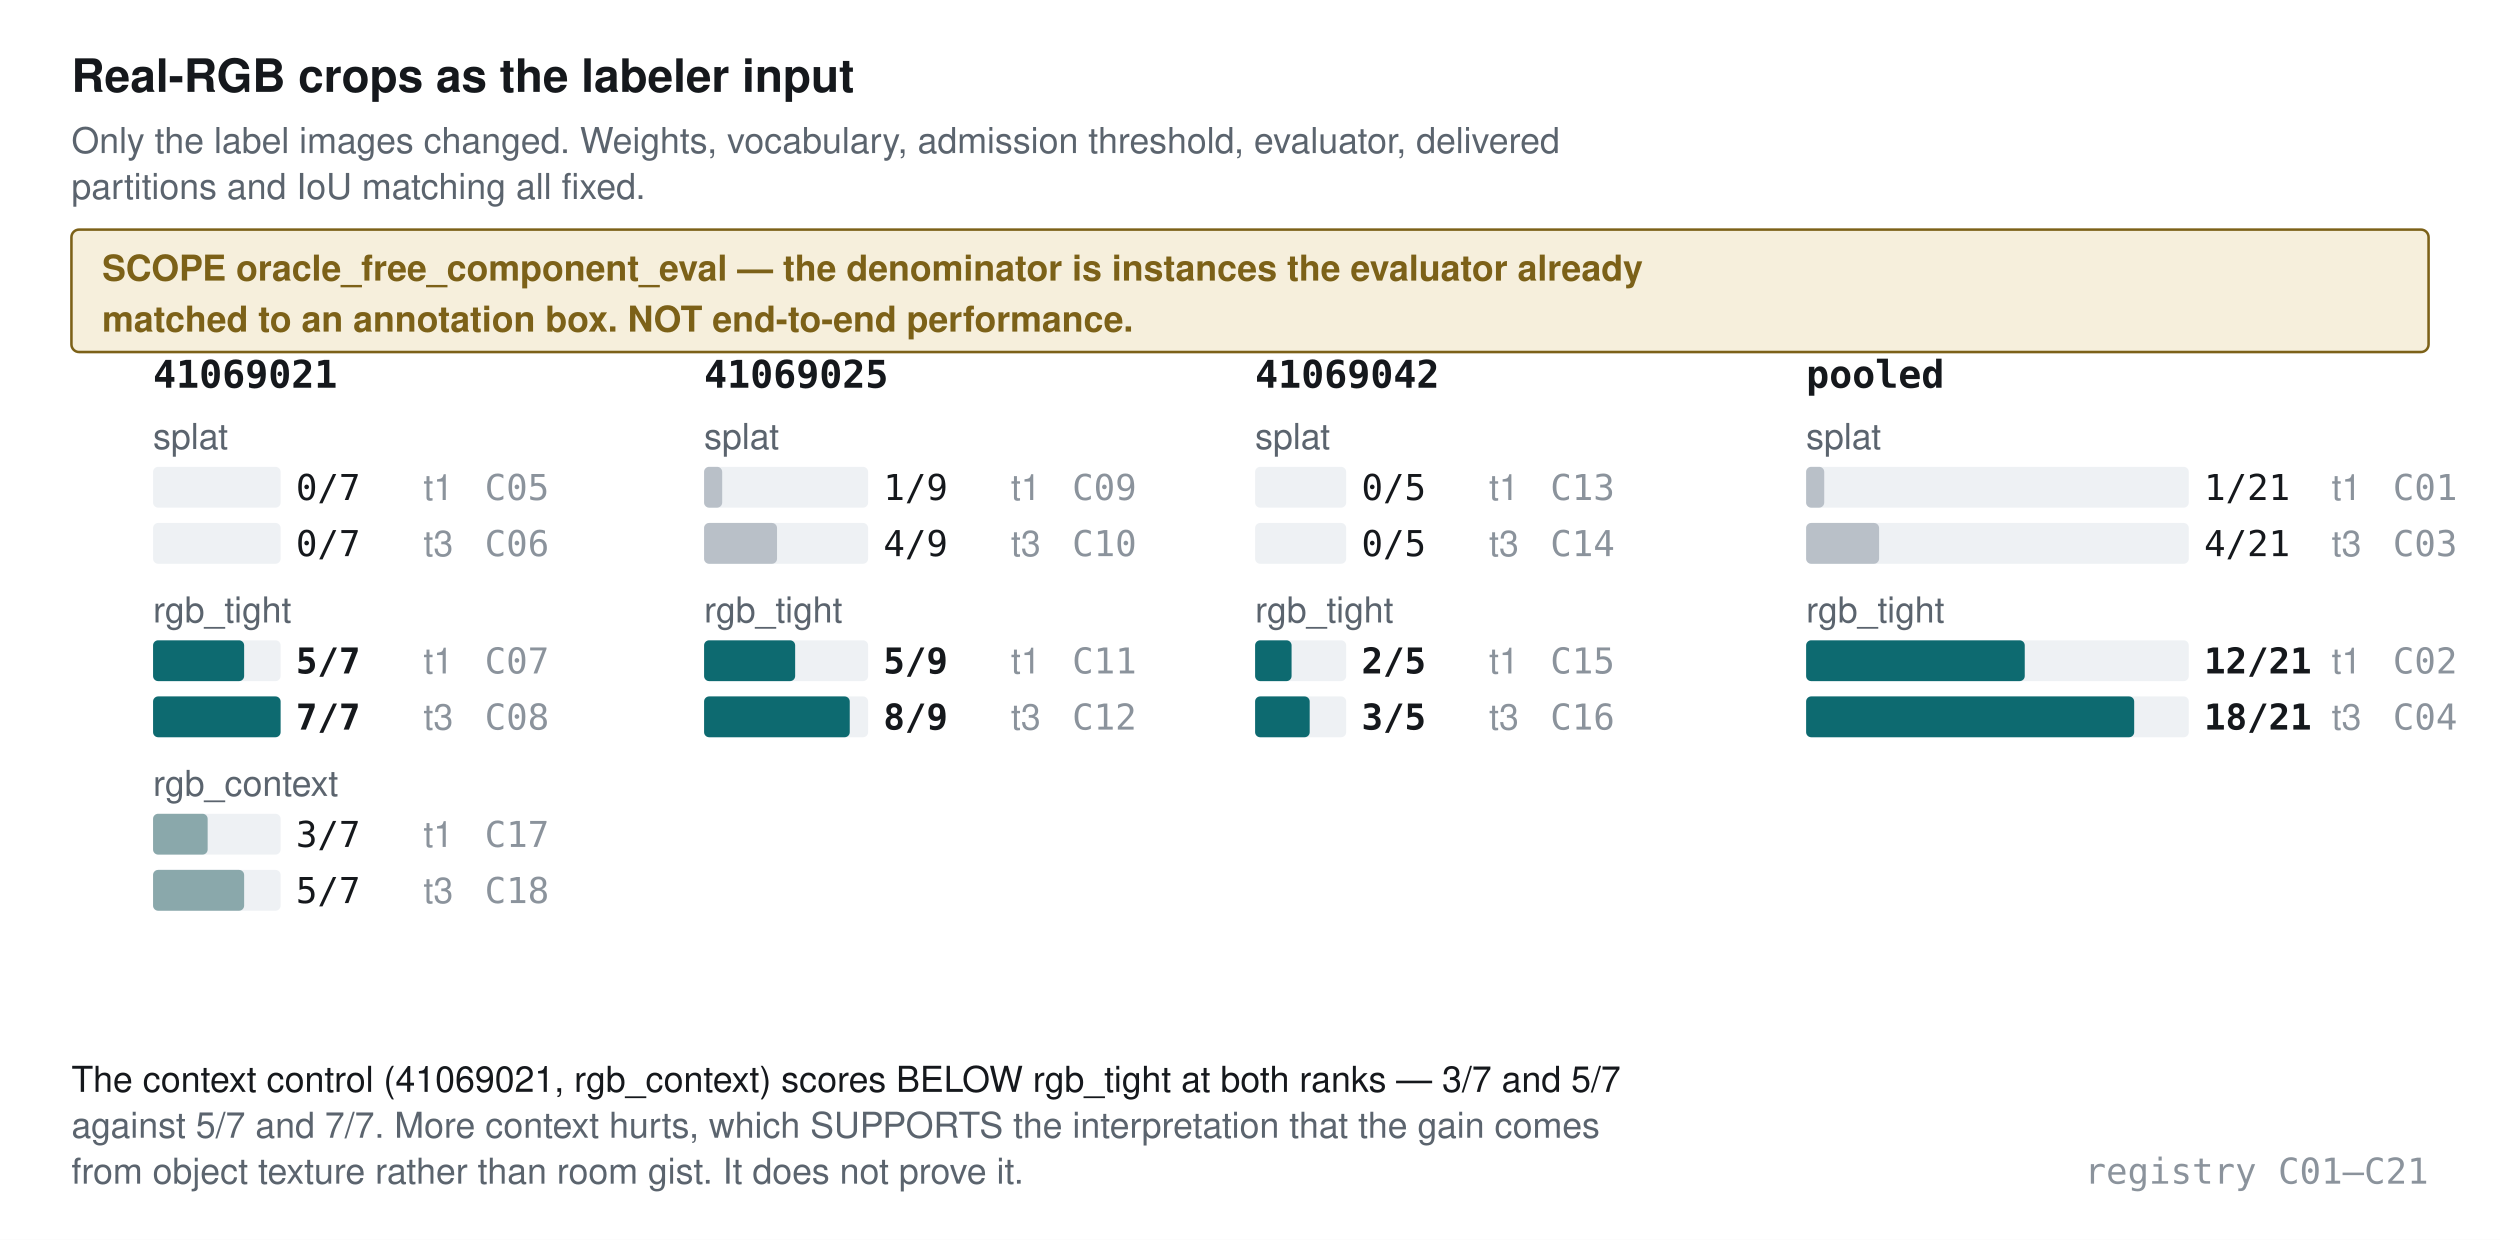
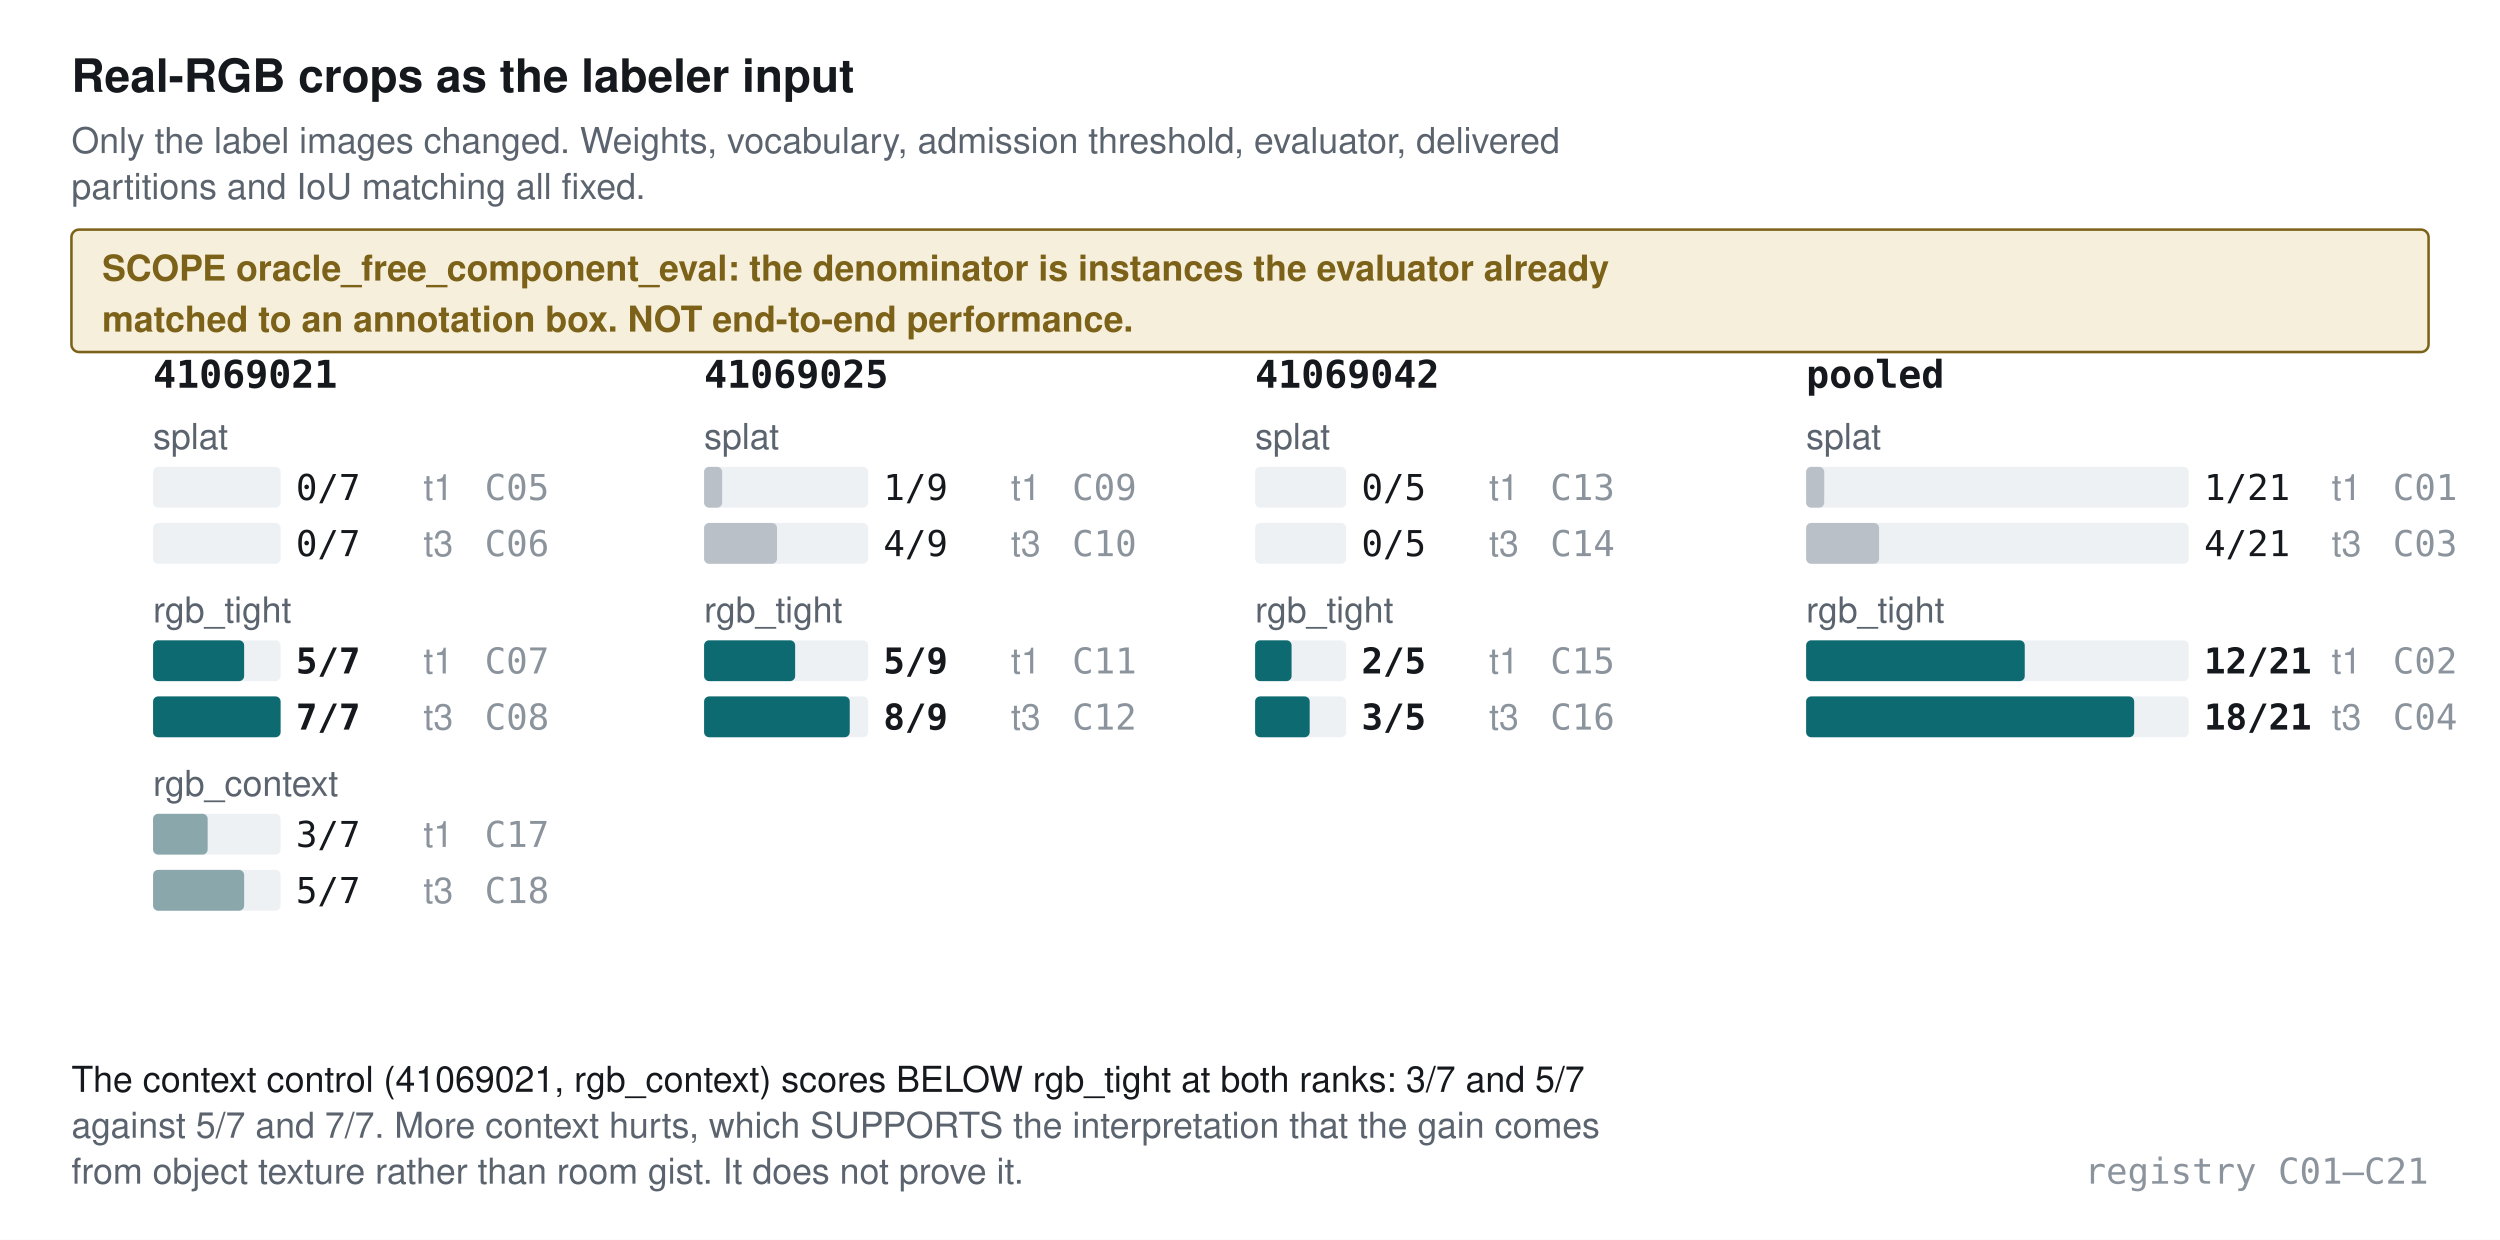
<svg xmlns="http://www.w3.org/2000/svg" width="980" height="486" viewBox="0 0 980 486" role="img" aria-label="Real-RGB crops as the labeler input">
  <defs>
    <pattern id="hatch" width="6" height="6" patternUnits="userSpaceOnUse" patternTransform="rotate(45)">
      <rect width="6" height="6" fill="#ffffff" />
      <line x1="0" y1="0" x2="0" y2="6" stroke="#7c6118" stroke-width="2.2" />
    </pattern>
  </defs>
  <rect width="980" height="486" fill="#ffffff" />
  <text x="28" y="36" font-family="Helvetica, Arial, sans-serif" font-size="18" fill="#15181c" text-anchor="start" font-weight="600">Real-RGB crops as the labeler input</text>
  <text x="28" y="60" font-family="Helvetica, Arial, sans-serif" font-size="14" fill="#5b646e" text-anchor="start" font-weight="normal">Only the label images changed. Weights, vocabulary, admission threshold, evaluator, delivered</text>
  <text x="28" y="78" font-family="Helvetica, Arial, sans-serif" font-size="14" fill="#5b646e" text-anchor="start" font-weight="normal">partitions and IoU matching all fixed.</text>
  <rect x="28" y="90" width="924" height="48" rx="3" fill="#f6efdc" stroke="#7c6118" stroke-width="1" />
-   <text x="40" y="110" font-family="Helvetica, Arial, sans-serif" font-size="14" fill="#7c6118" text-anchor="start" font-weight="600">SCOPE  oracle_free_component_eval — the denominator is instances the evaluator already</text>
+   <text x="40" y="110" font-family="Helvetica, Arial, sans-serif" font-size="14" fill="#7c6118" text-anchor="start" font-weight="600">SCOPE  oracle_free_component_eval: the denominator is instances the evaluator already</text>
  <text x="40" y="130" font-family="Helvetica, Arial, sans-serif" font-size="14" fill="#7c6118" text-anchor="start" font-weight="600">matched to an annotation box. NOT end-to-end performance.</text>
  <text x="60" y="152" font-family="ui-monospace, 'SF Mono', Menlo, monospace" font-size="15" fill="#15181c" text-anchor="start" font-weight="700">41069021</text>
  <text x="60" y="176" font-family="Helvetica, Arial, sans-serif" font-size="14" fill="#5b646e" text-anchor="start" font-weight="normal">splat</text>
  <rect x="60" y="183" width="50.0" height="16" rx="2" fill="#eef1f4" />
  <rect x="60" y="183" width="0.0" height="16" rx="2" fill="#b9c0c8" />
  <text x="116.0" y="196" font-family="ui-monospace, 'SF Mono', Menlo, monospace" font-size="14" fill="#15181c" text-anchor="start" font-weight="normal">0/7</text>
  <text x="166.0" y="196" font-family="Helvetica, Arial, sans-serif" font-size="14" fill="#8b939c" text-anchor="start" font-weight="normal">t1</text>
  <text x="190.0" y="196" font-family="ui-monospace, 'SF Mono', Menlo, monospace" font-size="14" fill="#8b939c" text-anchor="start" font-weight="normal">C05</text>
  <rect x="60" y="205" width="50.0" height="16" rx="2" fill="#eef1f4" />
  <rect x="60" y="205" width="0.0" height="16" rx="2" fill="#b9c0c8" />
  <text x="116.0" y="218" font-family="ui-monospace, 'SF Mono', Menlo, monospace" font-size="14" fill="#15181c" text-anchor="start" font-weight="normal">0/7</text>
  <text x="166.0" y="218" font-family="Helvetica, Arial, sans-serif" font-size="14" fill="#8b939c" text-anchor="start" font-weight="normal">t3</text>
  <text x="190.0" y="218" font-family="ui-monospace, 'SF Mono', Menlo, monospace" font-size="14" fill="#8b939c" text-anchor="start" font-weight="normal">C06</text>
  <text x="60" y="244" font-family="Helvetica, Arial, sans-serif" font-size="14" fill="#5b646e" text-anchor="start" font-weight="normal">rgb_tight</text>
  <rect x="60" y="251" width="50.0" height="16" rx="2" fill="#eef1f4" />
  <rect x="60" y="251" width="35.7" height="16" rx="2" fill="#0d6a70" />
  <text x="116.0" y="264" font-family="ui-monospace, 'SF Mono', Menlo, monospace" font-size="14" fill="#15181c" text-anchor="start" font-weight="700">5/7</text>
  <text x="166.0" y="264" font-family="Helvetica, Arial, sans-serif" font-size="14" fill="#8b939c" text-anchor="start" font-weight="normal">t1</text>
  <text x="190.0" y="264" font-family="ui-monospace, 'SF Mono', Menlo, monospace" font-size="14" fill="#8b939c" text-anchor="start" font-weight="normal">C07</text>
  <rect x="60" y="273" width="50.0" height="16" rx="2" fill="#eef1f4" />
  <rect x="60" y="273" width="50.0" height="16" rx="2" fill="#0d6a70" />
  <text x="116.0" y="286" font-family="ui-monospace, 'SF Mono', Menlo, monospace" font-size="14" fill="#15181c" text-anchor="start" font-weight="700">7/7</text>
  <text x="166.0" y="286" font-family="Helvetica, Arial, sans-serif" font-size="14" fill="#8b939c" text-anchor="start" font-weight="normal">t3</text>
  <text x="190.0" y="286" font-family="ui-monospace, 'SF Mono', Menlo, monospace" font-size="14" fill="#8b939c" text-anchor="start" font-weight="normal">C08</text>
  <text x="60" y="312" font-family="Helvetica, Arial, sans-serif" font-size="14" fill="#5b646e" text-anchor="start" font-weight="normal">rgb_context</text>
  <rect x="60" y="319" width="50.0" height="16" rx="2" fill="#eef1f4" />
  <rect x="60" y="319" width="21.4" height="16" rx="2" fill="#8aa8ab" />
  <text x="116.0" y="332" font-family="ui-monospace, 'SF Mono', Menlo, monospace" font-size="14" fill="#15181c" text-anchor="start" font-weight="normal">3/7</text>
  <text x="166.0" y="332" font-family="Helvetica, Arial, sans-serif" font-size="14" fill="#8b939c" text-anchor="start" font-weight="normal">t1</text>
  <text x="190.0" y="332" font-family="ui-monospace, 'SF Mono', Menlo, monospace" font-size="14" fill="#8b939c" text-anchor="start" font-weight="normal">C17</text>
  <rect x="60" y="341" width="50.0" height="16" rx="2" fill="#eef1f4" />
  <rect x="60" y="341" width="35.7" height="16" rx="2" fill="#8aa8ab" />
  <text x="116.0" y="354" font-family="ui-monospace, 'SF Mono', Menlo, monospace" font-size="14" fill="#15181c" text-anchor="start" font-weight="normal">5/7</text>
  <text x="166.0" y="354" font-family="Helvetica, Arial, sans-serif" font-size="14" fill="#8b939c" text-anchor="start" font-weight="normal">t3</text>
  <text x="190.0" y="354" font-family="ui-monospace, 'SF Mono', Menlo, monospace" font-size="14" fill="#8b939c" text-anchor="start" font-weight="normal">C18</text>
  <text x="276" y="152" font-family="ui-monospace, 'SF Mono', Menlo, monospace" font-size="15" fill="#15181c" text-anchor="start" font-weight="700">41069025</text>
  <text x="276" y="176" font-family="Helvetica, Arial, sans-serif" font-size="14" fill="#5b646e" text-anchor="start" font-weight="normal">splat</text>
  <rect x="276" y="183" width="64.3" height="16" rx="2" fill="#eef1f4" />
  <rect x="276" y="183" width="7.1" height="16" rx="2" fill="#b9c0c8" />
  <text x="346.286" y="196" font-family="ui-monospace, 'SF Mono', Menlo, monospace" font-size="14" fill="#15181c" text-anchor="start" font-weight="normal">1/9</text>
  <text x="396.286" y="196" font-family="Helvetica, Arial, sans-serif" font-size="14" fill="#8b939c" text-anchor="start" font-weight="normal">t1</text>
  <text x="420.286" y="196" font-family="ui-monospace, 'SF Mono', Menlo, monospace" font-size="14" fill="#8b939c" text-anchor="start" font-weight="normal">C09</text>
  <rect x="276" y="205" width="64.3" height="16" rx="2" fill="#eef1f4" />
  <rect x="276" y="205" width="28.6" height="16" rx="2" fill="#b9c0c8" />
  <text x="346.286" y="218" font-family="ui-monospace, 'SF Mono', Menlo, monospace" font-size="14" fill="#15181c" text-anchor="start" font-weight="normal">4/9</text>
  <text x="396.286" y="218" font-family="Helvetica, Arial, sans-serif" font-size="14" fill="#8b939c" text-anchor="start" font-weight="normal">t3</text>
  <text x="420.286" y="218" font-family="ui-monospace, 'SF Mono', Menlo, monospace" font-size="14" fill="#8b939c" text-anchor="start" font-weight="normal">C10</text>
  <text x="276" y="244" font-family="Helvetica, Arial, sans-serif" font-size="14" fill="#5b646e" text-anchor="start" font-weight="normal">rgb_tight</text>
  <rect x="276" y="251" width="64.3" height="16" rx="2" fill="#eef1f4" />
  <rect x="276" y="251" width="35.7" height="16" rx="2" fill="#0d6a70" />
  <text x="346.286" y="264" font-family="ui-monospace, 'SF Mono', Menlo, monospace" font-size="14" fill="#15181c" text-anchor="start" font-weight="700">5/9</text>
  <text x="396.286" y="264" font-family="Helvetica, Arial, sans-serif" font-size="14" fill="#8b939c" text-anchor="start" font-weight="normal">t1</text>
  <text x="420.286" y="264" font-family="ui-monospace, 'SF Mono', Menlo, monospace" font-size="14" fill="#8b939c" text-anchor="start" font-weight="normal">C11</text>
  <rect x="276" y="273" width="64.3" height="16" rx="2" fill="#eef1f4" />
  <rect x="276" y="273" width="57.1" height="16" rx="2" fill="#0d6a70" />
  <text x="346.286" y="286" font-family="ui-monospace, 'SF Mono', Menlo, monospace" font-size="14" fill="#15181c" text-anchor="start" font-weight="700">8/9</text>
  <text x="396.286" y="286" font-family="Helvetica, Arial, sans-serif" font-size="14" fill="#8b939c" text-anchor="start" font-weight="normal">t3</text>
  <text x="420.286" y="286" font-family="ui-monospace, 'SF Mono', Menlo, monospace" font-size="14" fill="#8b939c" text-anchor="start" font-weight="normal">C12</text>
  <text x="492" y="152" font-family="ui-monospace, 'SF Mono', Menlo, monospace" font-size="15" fill="#15181c" text-anchor="start" font-weight="700">41069042</text>
  <text x="492" y="176" font-family="Helvetica, Arial, sans-serif" font-size="14" fill="#5b646e" text-anchor="start" font-weight="normal">splat</text>
  <rect x="492" y="183" width="35.7" height="16" rx="2" fill="#eef1f4" />
  <rect x="492" y="183" width="0.0" height="16" rx="2" fill="#b9c0c8" />
  <text x="533.714" y="196" font-family="ui-monospace, 'SF Mono', Menlo, monospace" font-size="14" fill="#15181c" text-anchor="start" font-weight="normal">0/5</text>
  <text x="583.714" y="196" font-family="Helvetica, Arial, sans-serif" font-size="14" fill="#8b939c" text-anchor="start" font-weight="normal">t1</text>
  <text x="607.714" y="196" font-family="ui-monospace, 'SF Mono', Menlo, monospace" font-size="14" fill="#8b939c" text-anchor="start" font-weight="normal">C13</text>
  <rect x="492" y="205" width="35.7" height="16" rx="2" fill="#eef1f4" />
  <rect x="492" y="205" width="0.0" height="16" rx="2" fill="#b9c0c8" />
  <text x="533.714" y="218" font-family="ui-monospace, 'SF Mono', Menlo, monospace" font-size="14" fill="#15181c" text-anchor="start" font-weight="normal">0/5</text>
  <text x="583.714" y="218" font-family="Helvetica, Arial, sans-serif" font-size="14" fill="#8b939c" text-anchor="start" font-weight="normal">t3</text>
  <text x="607.714" y="218" font-family="ui-monospace, 'SF Mono', Menlo, monospace" font-size="14" fill="#8b939c" text-anchor="start" font-weight="normal">C14</text>
  <text x="492" y="244" font-family="Helvetica, Arial, sans-serif" font-size="14" fill="#5b646e" text-anchor="start" font-weight="normal">rgb_tight</text>
  <rect x="492" y="251" width="35.7" height="16" rx="2" fill="#eef1f4" />
  <rect x="492" y="251" width="14.3" height="16" rx="2" fill="#0d6a70" />
  <text x="533.714" y="264" font-family="ui-monospace, 'SF Mono', Menlo, monospace" font-size="14" fill="#15181c" text-anchor="start" font-weight="700">2/5</text>
  <text x="583.714" y="264" font-family="Helvetica, Arial, sans-serif" font-size="14" fill="#8b939c" text-anchor="start" font-weight="normal">t1</text>
  <text x="607.714" y="264" font-family="ui-monospace, 'SF Mono', Menlo, monospace" font-size="14" fill="#8b939c" text-anchor="start" font-weight="normal">C15</text>
  <rect x="492" y="273" width="35.7" height="16" rx="2" fill="#eef1f4" />
  <rect x="492" y="273" width="21.4" height="16" rx="2" fill="#0d6a70" />
  <text x="533.714" y="286" font-family="ui-monospace, 'SF Mono', Menlo, monospace" font-size="14" fill="#15181c" text-anchor="start" font-weight="700">3/5</text>
  <text x="583.714" y="286" font-family="Helvetica, Arial, sans-serif" font-size="14" fill="#8b939c" text-anchor="start" font-weight="normal">t3</text>
  <text x="607.714" y="286" font-family="ui-monospace, 'SF Mono', Menlo, monospace" font-size="14" fill="#8b939c" text-anchor="start" font-weight="normal">C16</text>
  <text x="708" y="152" font-family="ui-monospace, 'SF Mono', Menlo, monospace" font-size="15" fill="#15181c" text-anchor="start" font-weight="700">pooled</text>
  <text x="708" y="176" font-family="Helvetica, Arial, sans-serif" font-size="14" fill="#5b646e" text-anchor="start" font-weight="normal">splat</text>
  <rect x="708" y="183" width="150.0" height="16" rx="2" fill="#eef1f4" />
  <rect x="708" y="183" width="7.1" height="16" rx="2" fill="#b9c0c8" />
  <text x="864.0" y="196" font-family="ui-monospace, 'SF Mono', Menlo, monospace" font-size="14" fill="#15181c" text-anchor="start" font-weight="normal">1/21</text>
  <text x="914.0" y="196" font-family="Helvetica, Arial, sans-serif" font-size="14" fill="#8b939c" text-anchor="start" font-weight="normal">t1</text>
  <text x="938.0" y="196" font-family="ui-monospace, 'SF Mono', Menlo, monospace" font-size="14" fill="#8b939c" text-anchor="start" font-weight="normal">C01</text>
  <rect x="708" y="205" width="150.0" height="16" rx="2" fill="#eef1f4" />
  <rect x="708" y="205" width="28.6" height="16" rx="2" fill="#b9c0c8" />
  <text x="864.0" y="218" font-family="ui-monospace, 'SF Mono', Menlo, monospace" font-size="14" fill="#15181c" text-anchor="start" font-weight="normal">4/21</text>
  <text x="914.0" y="218" font-family="Helvetica, Arial, sans-serif" font-size="14" fill="#8b939c" text-anchor="start" font-weight="normal">t3</text>
  <text x="938.0" y="218" font-family="ui-monospace, 'SF Mono', Menlo, monospace" font-size="14" fill="#8b939c" text-anchor="start" font-weight="normal">C03</text>
  <text x="708" y="244" font-family="Helvetica, Arial, sans-serif" font-size="14" fill="#5b646e" text-anchor="start" font-weight="normal">rgb_tight</text>
  <rect x="708" y="251" width="150.0" height="16" rx="2" fill="#eef1f4" />
  <rect x="708" y="251" width="85.7" height="16" rx="2" fill="#0d6a70" />
  <text x="864.0" y="264" font-family="ui-monospace, 'SF Mono', Menlo, monospace" font-size="14" fill="#15181c" text-anchor="start" font-weight="700">12/21</text>
  <text x="914.0" y="264" font-family="Helvetica, Arial, sans-serif" font-size="14" fill="#8b939c" text-anchor="start" font-weight="normal">t1</text>
  <text x="938.0" y="264" font-family="ui-monospace, 'SF Mono', Menlo, monospace" font-size="14" fill="#8b939c" text-anchor="start" font-weight="normal">C02</text>
  <rect x="708" y="273" width="150.0" height="16" rx="2" fill="#eef1f4" />
  <rect x="708" y="273" width="128.6" height="16" rx="2" fill="#0d6a70" />
  <text x="864.0" y="286" font-family="ui-monospace, 'SF Mono', Menlo, monospace" font-size="14" fill="#15181c" text-anchor="start" font-weight="700">18/21</text>
  <text x="914.0" y="286" font-family="Helvetica, Arial, sans-serif" font-size="14" fill="#8b939c" text-anchor="start" font-weight="normal">t3</text>
  <text x="938.0" y="286" font-family="ui-monospace, 'SF Mono', Menlo, monospace" font-size="14" fill="#8b939c" text-anchor="start" font-weight="normal">C04</text>
-   <text x="28" y="428" font-family="Helvetica, Arial, sans-serif" font-size="14" fill="#15181c" text-anchor="start" font-weight="normal">The context control (41069021, rgb_context) scores BELOW rgb_tight at both ranks — 3/7 and 5/7</text>
+   <text x="28" y="428" font-family="Helvetica, Arial, sans-serif" font-size="14" fill="#15181c" text-anchor="start" font-weight="normal">The context control (41069021, rgb_context) scores BELOW rgb_tight at both ranks: 3/7 and 5/7</text>
  <text x="28" y="446" font-family="Helvetica, Arial, sans-serif" font-size="14" fill="#5b646e" text-anchor="start" font-weight="normal">against 5/7 and 7/7. More context hurts, which SUPPORTS the interpretation that the gain comes</text>
  <text x="28" y="464" font-family="Helvetica, Arial, sans-serif" font-size="14" fill="#5b646e" text-anchor="start" font-weight="normal">from object texture rather than room gist. It does not prove it.</text>
  <text x="952" y="464" font-family="ui-monospace, 'SF Mono', Menlo, monospace" font-size="14" fill="#8b939c" text-anchor="end" font-weight="normal">registry C01–C21</text>
</svg>
